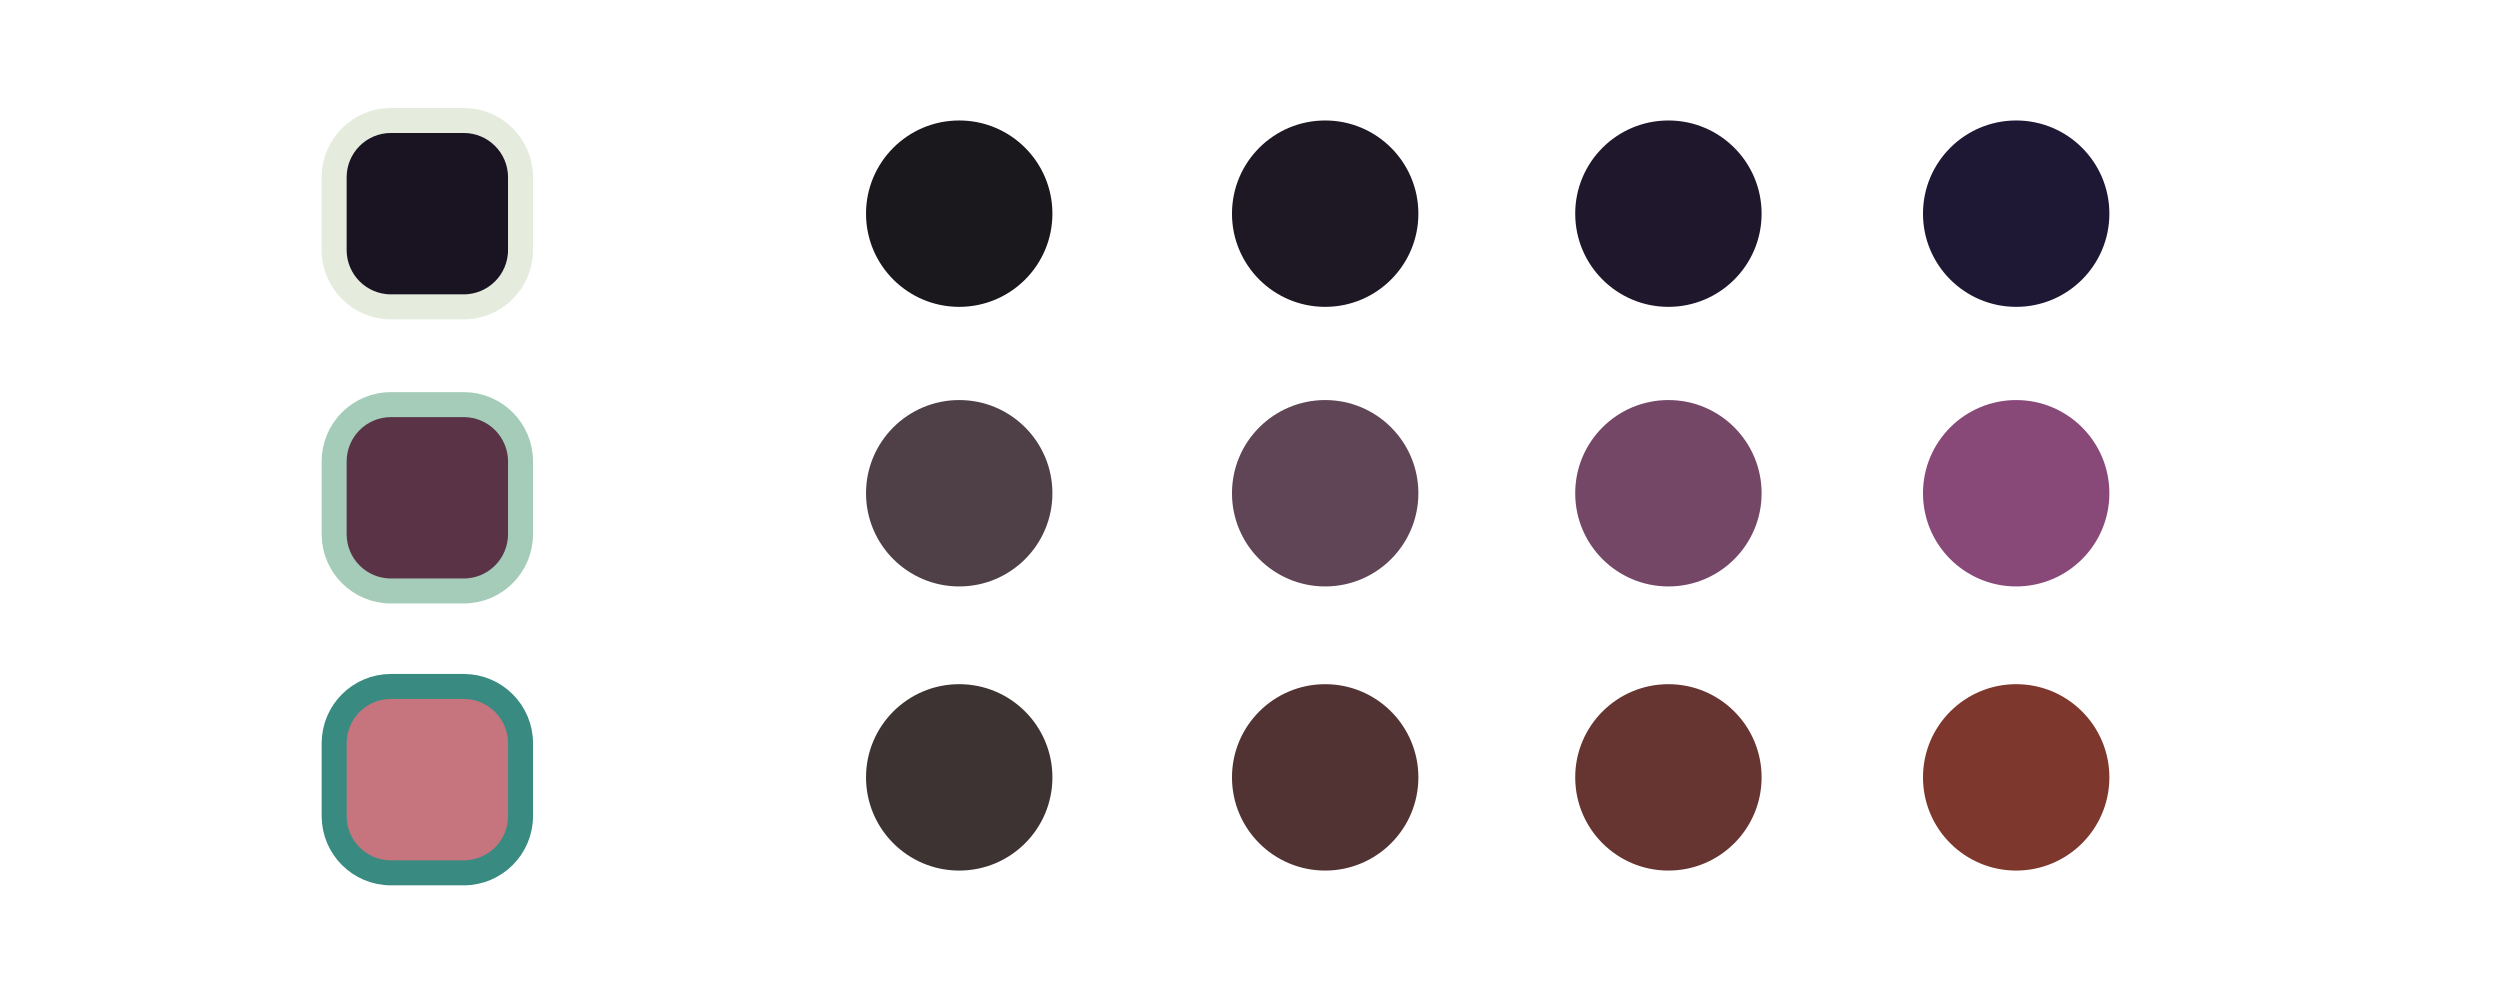
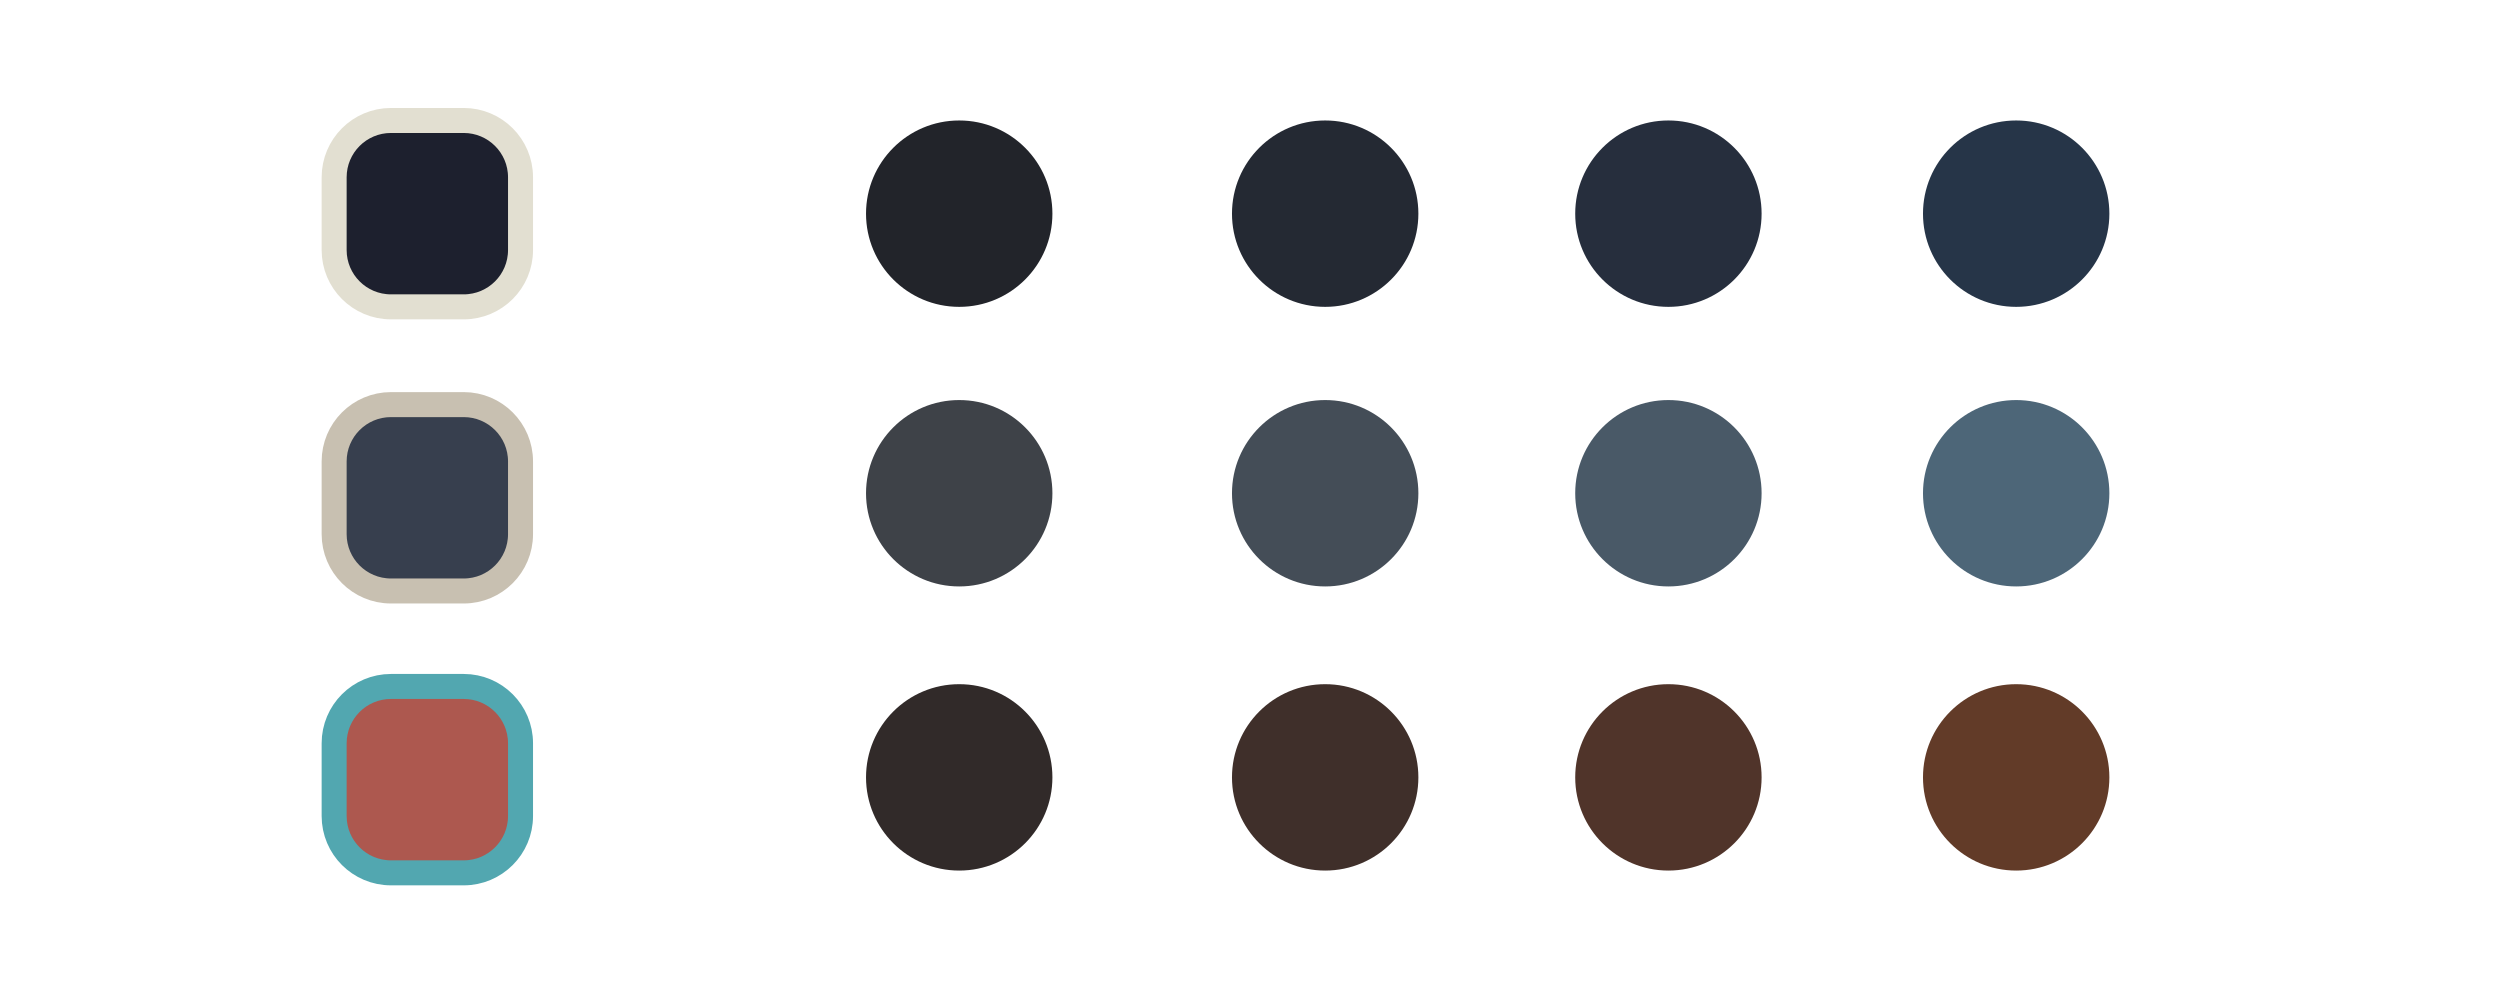
<svg xmlns="http://www.w3.org/2000/svg" width="1000" height="400" viewBox="0 0 264.583 105.833" version="1.1" id="svg1">
  <defs id="defs1" />
  <g id="layer1">
-     <rect style="fill:#1A1321;fill-opacity:1;stroke:#E5ECDE;stroke-width:2.646;stroke-linecap:round;stroke-linejoin:round;stroke-dasharray:none;stroke-opacity:1;paint-order:fill markers stroke" id="rect1" width="19.726" height="19.726" x="35.363" y="12.75" ry="6.014" />
-     <rect style="fill:#5A3347;fill-opacity:1;stroke:#A5CCB8;stroke-width:2.646;stroke-linecap:round;stroke-linejoin:round;stroke-dasharray:none;stroke-opacity:1;paint-order:fill markers stroke" id="rect2" width="19.726" height="19.726" x="35.363" y="42.82" ry="6.014" />
-     <rect style="fill:#C6747E;fill-opacity:1;stroke:#398B81;stroke-width:2.646;stroke-linecap:round;stroke-linejoin:round;stroke-dasharray:none;stroke-opacity:1;paint-order:fill markers stroke" id="rect3" width="19.726" height="19.726" x="35.363" y="72.65" ry="6.014" />
-     <rect style="fill:#1A171D;fill-opacity:1;stroke:none;stroke-width:2.646;stroke-linecap:round;stroke-linejoin:round;stroke-dasharray:none;stroke-opacity:1;paint-order:fill markers stroke" id="rect4" width="19.726" height="19.726" x="91.654" y="12.75" ry="9.863" />
-     <rect style="fill:#1D1824;fill-opacity:1;stroke:none;stroke-width:2.646;stroke-linecap:round;stroke-linejoin:round;stroke-dasharray:none;stroke-opacity:1;paint-order:fill markers stroke" id="rect5" width="19.726" height="19.726" x="130.385" y="12.75" ry="9.863" />
-     <rect style="fill:#1F182C;fill-opacity:1;stroke:none;stroke-width:2.646;stroke-linecap:round;stroke-linejoin:round;stroke-dasharray:none;stroke-opacity:1;paint-order:fill markers stroke" id="rect6" width="19.726" height="19.726" x="166.71" y="12.75" ry="9.863" />
-     <rect style="fill:#1F1834;fill-opacity:1;stroke:none;stroke-width:2.646;stroke-linecap:round;stroke-linejoin:round;stroke-dasharray:none;stroke-opacity:1;paint-order:fill markers stroke" id="rect7" width="19.726" height="19.726" x="203.516" y="12.75" ry="9.863" />
-     <rect style="fill:#4F4048;fill-opacity:1;stroke:none;stroke-width:2.646;stroke-linecap:round;stroke-linejoin:round;stroke-dasharray:none;stroke-opacity:1;paint-order:fill markers stroke" id="rect8" width="19.726" height="19.726" x="91.654" y="42.339" ry="9.863" />
-     <rect style="fill:#604556;fill-opacity:1;stroke:none;stroke-width:2.646;stroke-linecap:round;stroke-linejoin:round;stroke-dasharray:none;stroke-opacity:1;paint-order:fill markers stroke" id="rect9" width="19.726" height="19.726" x="130.385" y="42.339" ry="9.863" />
-     <rect style="fill:#744766;fill-opacity:1;stroke:none;stroke-width:2.646;stroke-linecap:round;stroke-linejoin:round;stroke-dasharray:none;stroke-opacity:1;paint-order:fill markers stroke" id="rect10" width="19.726" height="19.726" x="166.71" y="42.339" ry="9.863" />
-     <rect style="fill:#884979;fill-opacity:1;stroke:none;stroke-width:2.646;stroke-linecap:round;stroke-linejoin:round;stroke-dasharray:none;stroke-opacity:1;paint-order:fill markers stroke" id="rect11" width="19.726" height="19.726" x="203.516" y="42.339" ry="9.863" />
-     <rect style="fill:#3D3333;fill-opacity:1;stroke:none;stroke-width:2.646;stroke-linecap:round;stroke-linejoin:round;stroke-dasharray:none;stroke-opacity:1;paint-order:fill markers stroke" id="rect12" width="19.726" height="19.726" x="91.654" y="72.409" ry="9.863" />
-     <rect style="fill:#513333;fill-opacity:1;stroke:none;stroke-width:2.646;stroke-linecap:round;stroke-linejoin:round;stroke-dasharray:none;stroke-opacity:1;paint-order:fill markers stroke" id="rect13" width="19.726" height="19.726" x="130.385" y="72.409" ry="9.863" />
-     <rect style="fill:#663531;fill-opacity:1;stroke:none;stroke-width:2.646;stroke-linecap:round;stroke-linejoin:round;stroke-dasharray:none;stroke-opacity:1;paint-order:fill markers stroke" id="rect14" width="19.726" height="19.726" x="166.71" y="72.409" ry="9.863" />
-     <rect style="fill:#7E372D;fill-opacity:1;stroke:none;stroke-width:2.646;stroke-linecap:round;stroke-linejoin:round;stroke-dasharray:none;stroke-opacity:1;paint-order:fill markers stroke" id="rect15" width="19.726" height="19.726" x="203.516" y="72.409" ry="9.863" />
+     <rect style="fill:#1D202E;fill-opacity:1;stroke:#E2DFD1;stroke-width:2.646;stroke-linecap:round;stroke-linejoin:round;stroke-dasharray:none;stroke-opacity:1;paint-order:fill markers stroke" id="rect1" width="19.726" height="19.726" x="35.363" y="12.75" ry="6.014" />
+     <rect style="fill:#373F4E;fill-opacity:1;stroke:#C8C0B1;stroke-width:2.646;stroke-linecap:round;stroke-linejoin:round;stroke-dasharray:none;stroke-opacity:1;paint-order:fill markers stroke" id="rect2" width="19.726" height="19.726" x="35.363" y="42.82" ry="6.014" />
+     <rect style="fill:#AD584F;fill-opacity:1;stroke:#52A7B0;stroke-width:2.646;stroke-linecap:round;stroke-linejoin:round;stroke-dasharray:none;stroke-opacity:1;paint-order:fill markers stroke" id="rect3" width="19.726" height="19.726" x="35.363" y="72.65" ry="6.014" />
+     <rect style="fill:#22242A;fill-opacity:1;stroke:none;stroke-width:2.646;stroke-linecap:round;stroke-linejoin:round;stroke-dasharray:none;stroke-opacity:1;paint-order:fill markers stroke" id="rect4" width="19.726" height="19.726" x="91.654" y="12.75" ry="9.863" />
+     <rect style="fill:#242933;fill-opacity:1;stroke:none;stroke-width:2.646;stroke-linecap:round;stroke-linejoin:round;stroke-dasharray:none;stroke-opacity:1;paint-order:fill markers stroke" id="rect5" width="19.726" height="19.726" x="130.385" y="12.75" ry="9.863" />
+     <rect style="fill:#262E3D;fill-opacity:1;stroke:none;stroke-width:2.646;stroke-linecap:round;stroke-linejoin:round;stroke-dasharray:none;stroke-opacity:1;paint-order:fill markers stroke" id="rect6" width="19.726" height="19.726" x="166.71" y="12.75" ry="9.863" />
+     <rect style="fill:#263548;fill-opacity:1;stroke:none;stroke-width:2.646;stroke-linecap:round;stroke-linejoin:round;stroke-dasharray:none;stroke-opacity:1;paint-order:fill markers stroke" id="rect7" width="19.726" height="19.726" x="203.516" y="12.75" ry="9.863" />
+     <rect style="fill:#3E4248;fill-opacity:1;stroke:none;stroke-width:2.646;stroke-linecap:round;stroke-linejoin:round;stroke-dasharray:none;stroke-opacity:1;paint-order:fill markers stroke" id="rect8" width="19.726" height="19.726" x="91.654" y="42.339" ry="9.863" />
+     <rect style="fill:#444D57;fill-opacity:1;stroke:none;stroke-width:2.646;stroke-linecap:round;stroke-linejoin:round;stroke-dasharray:none;stroke-opacity:1;paint-order:fill markers stroke" id="rect9" width="19.726" height="19.726" x="130.385" y="42.339" ry="9.863" />
+     <rect style="fill:#495967;fill-opacity:1;stroke:none;stroke-width:2.646;stroke-linecap:round;stroke-linejoin:round;stroke-dasharray:none;stroke-opacity:1;paint-order:fill markers stroke" id="rect10" width="19.726" height="19.726" x="166.71" y="42.339" ry="9.863" />
+     <rect style="fill:#4D6678;fill-opacity:1;stroke:none;stroke-width:2.646;stroke-linecap:round;stroke-linejoin:round;stroke-dasharray:none;stroke-opacity:1;paint-order:fill markers stroke" id="rect11" width="19.726" height="19.726" x="203.516" y="42.339" ry="9.863" />
+     <rect style="fill:#312A29;fill-opacity:1;stroke:none;stroke-width:2.646;stroke-linecap:round;stroke-linejoin:round;stroke-dasharray:none;stroke-opacity:1;paint-order:fill markers stroke" id="rect12" width="19.726" height="19.726" x="91.654" y="72.409" ry="9.863" />
+     <rect style="fill:#3F2F2A;fill-opacity:1;stroke:none;stroke-width:2.646;stroke-linecap:round;stroke-linejoin:round;stroke-dasharray:none;stroke-opacity:1;paint-order:fill markers stroke" id="rect13" width="19.726" height="19.726" x="130.385" y="72.409" ry="9.863" />
+     <rect style="fill:#50342A;fill-opacity:1;stroke:none;stroke-width:2.646;stroke-linecap:round;stroke-linejoin:round;stroke-dasharray:none;stroke-opacity:1;paint-order:fill markers stroke" id="rect14" width="19.726" height="19.726" x="166.71" y="72.409" ry="9.863" />
+     <rect style="fill:#623B28;fill-opacity:1;stroke:none;stroke-width:2.646;stroke-linecap:round;stroke-linejoin:round;stroke-dasharray:none;stroke-opacity:1;paint-order:fill markers stroke" id="rect15" width="19.726" height="19.726" x="203.516" y="72.409" ry="9.863" />
  </g>
</svg>
